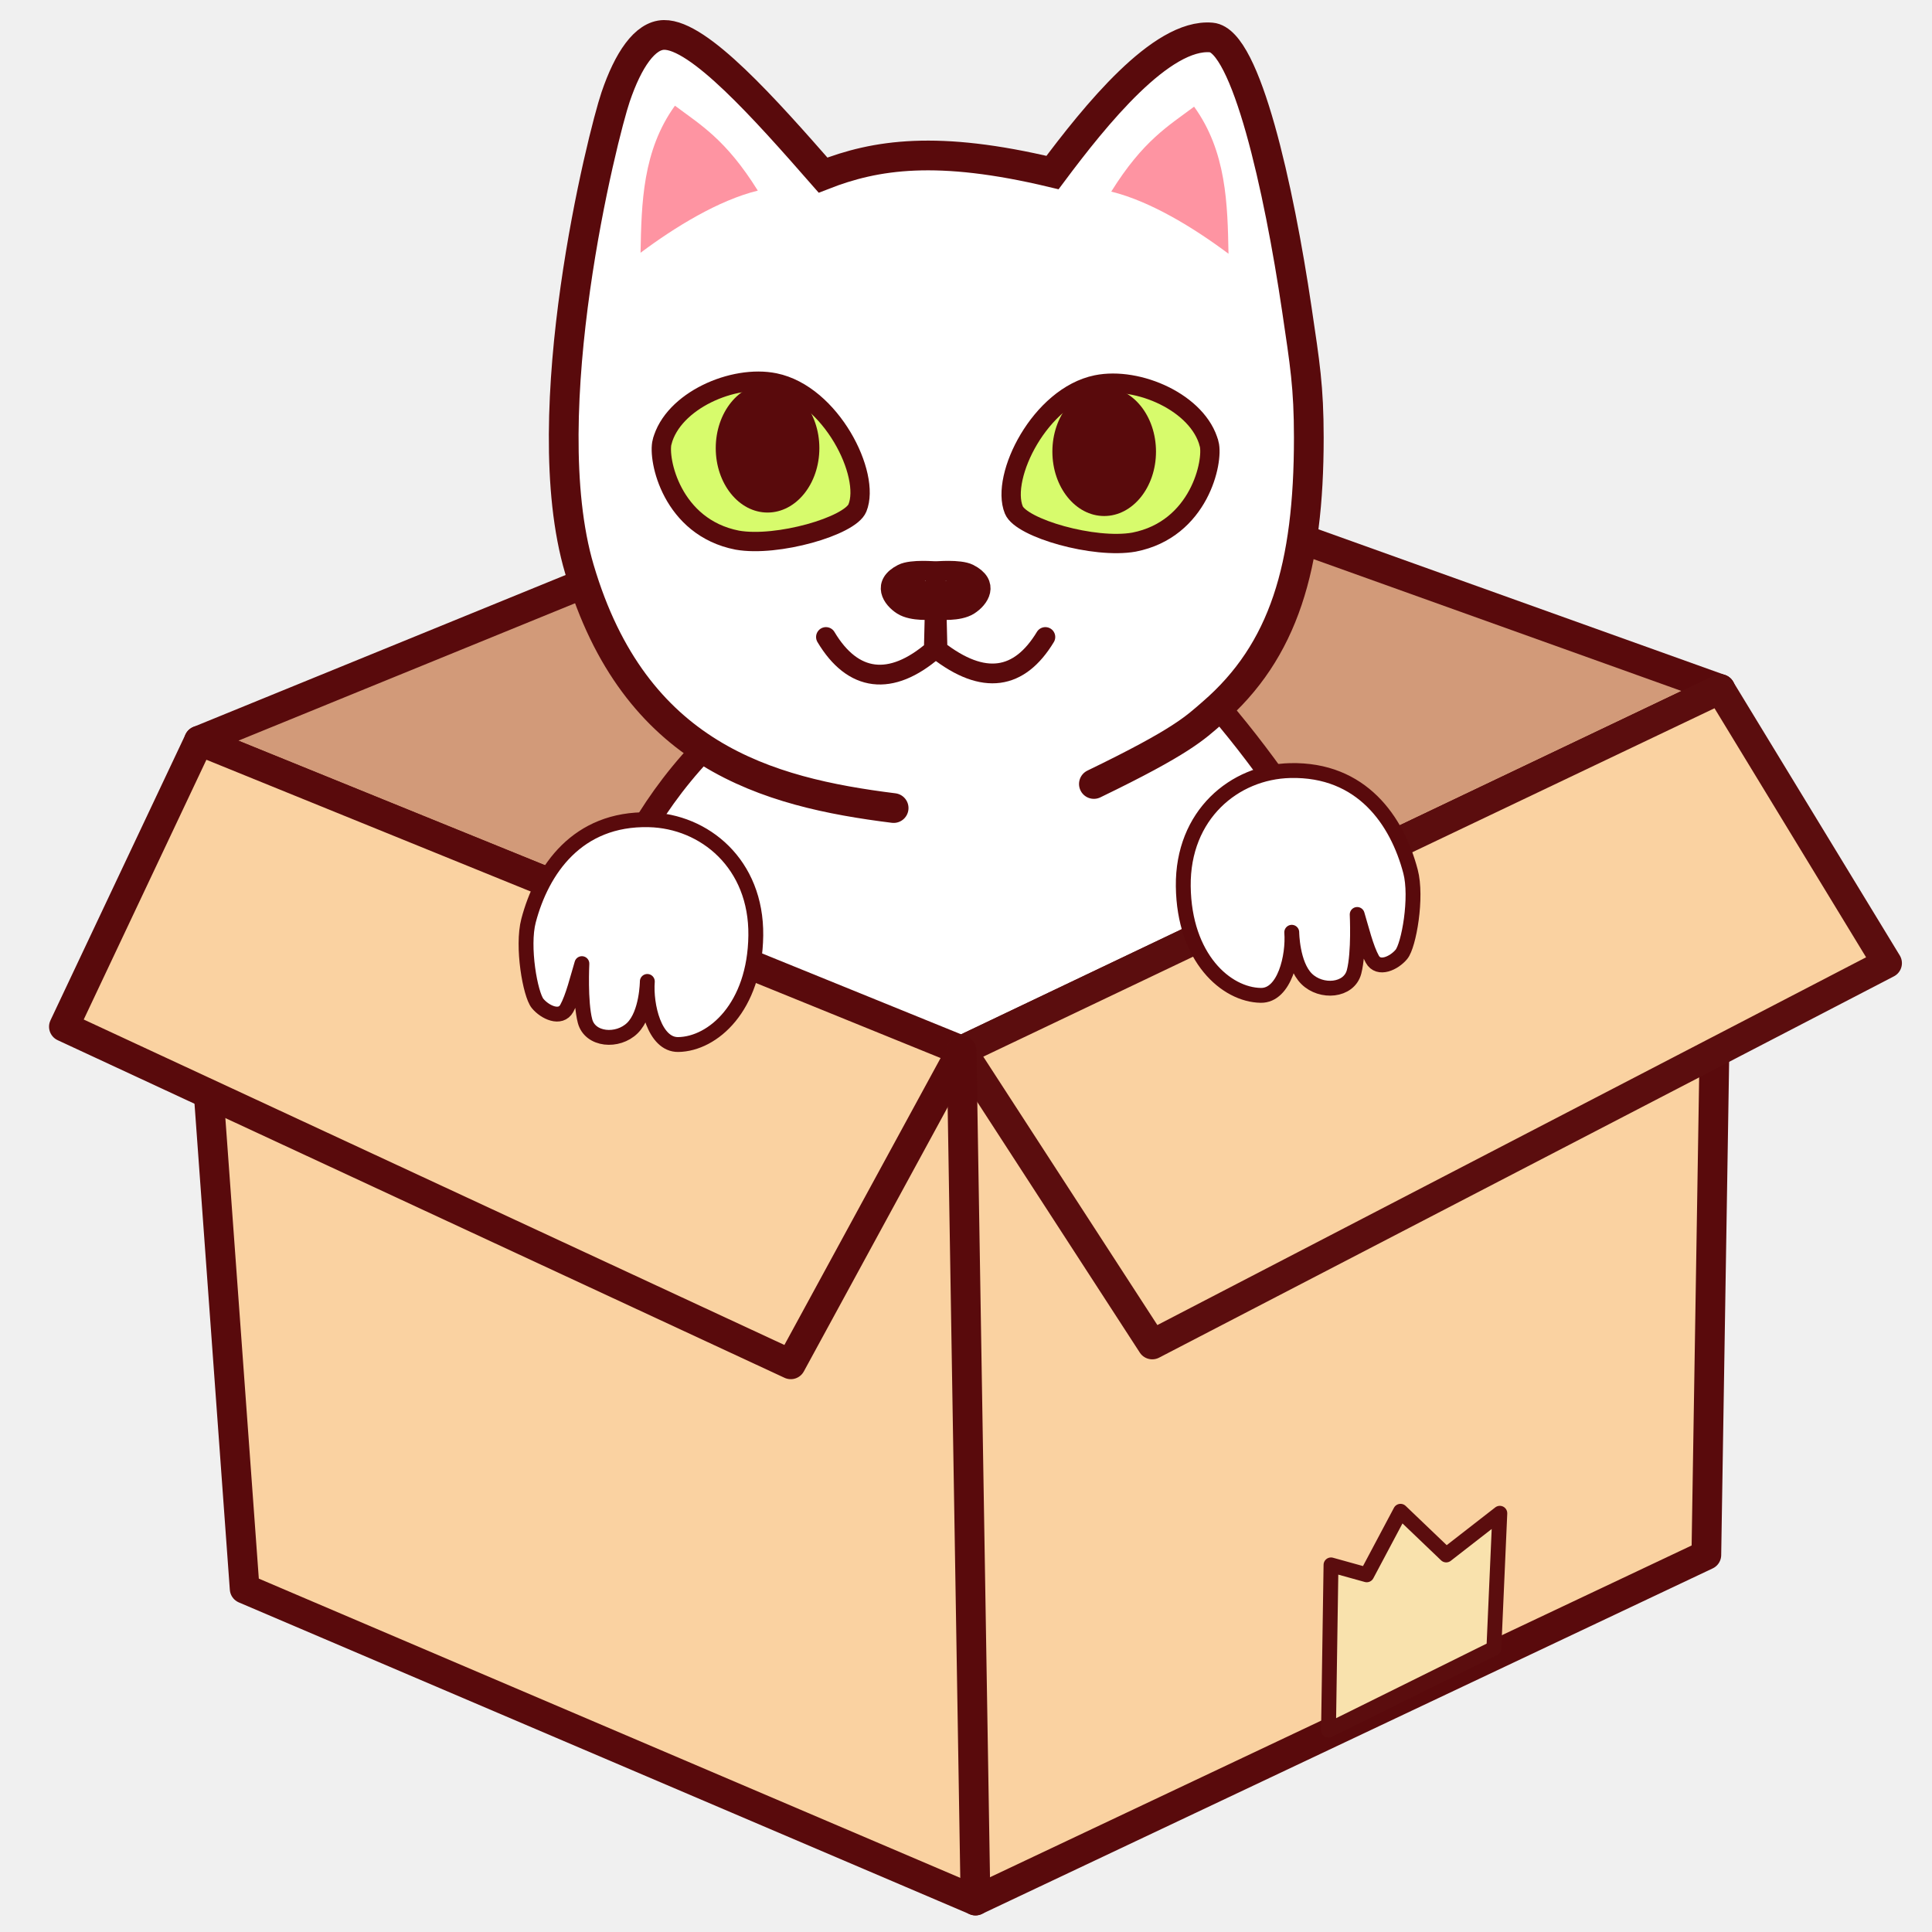
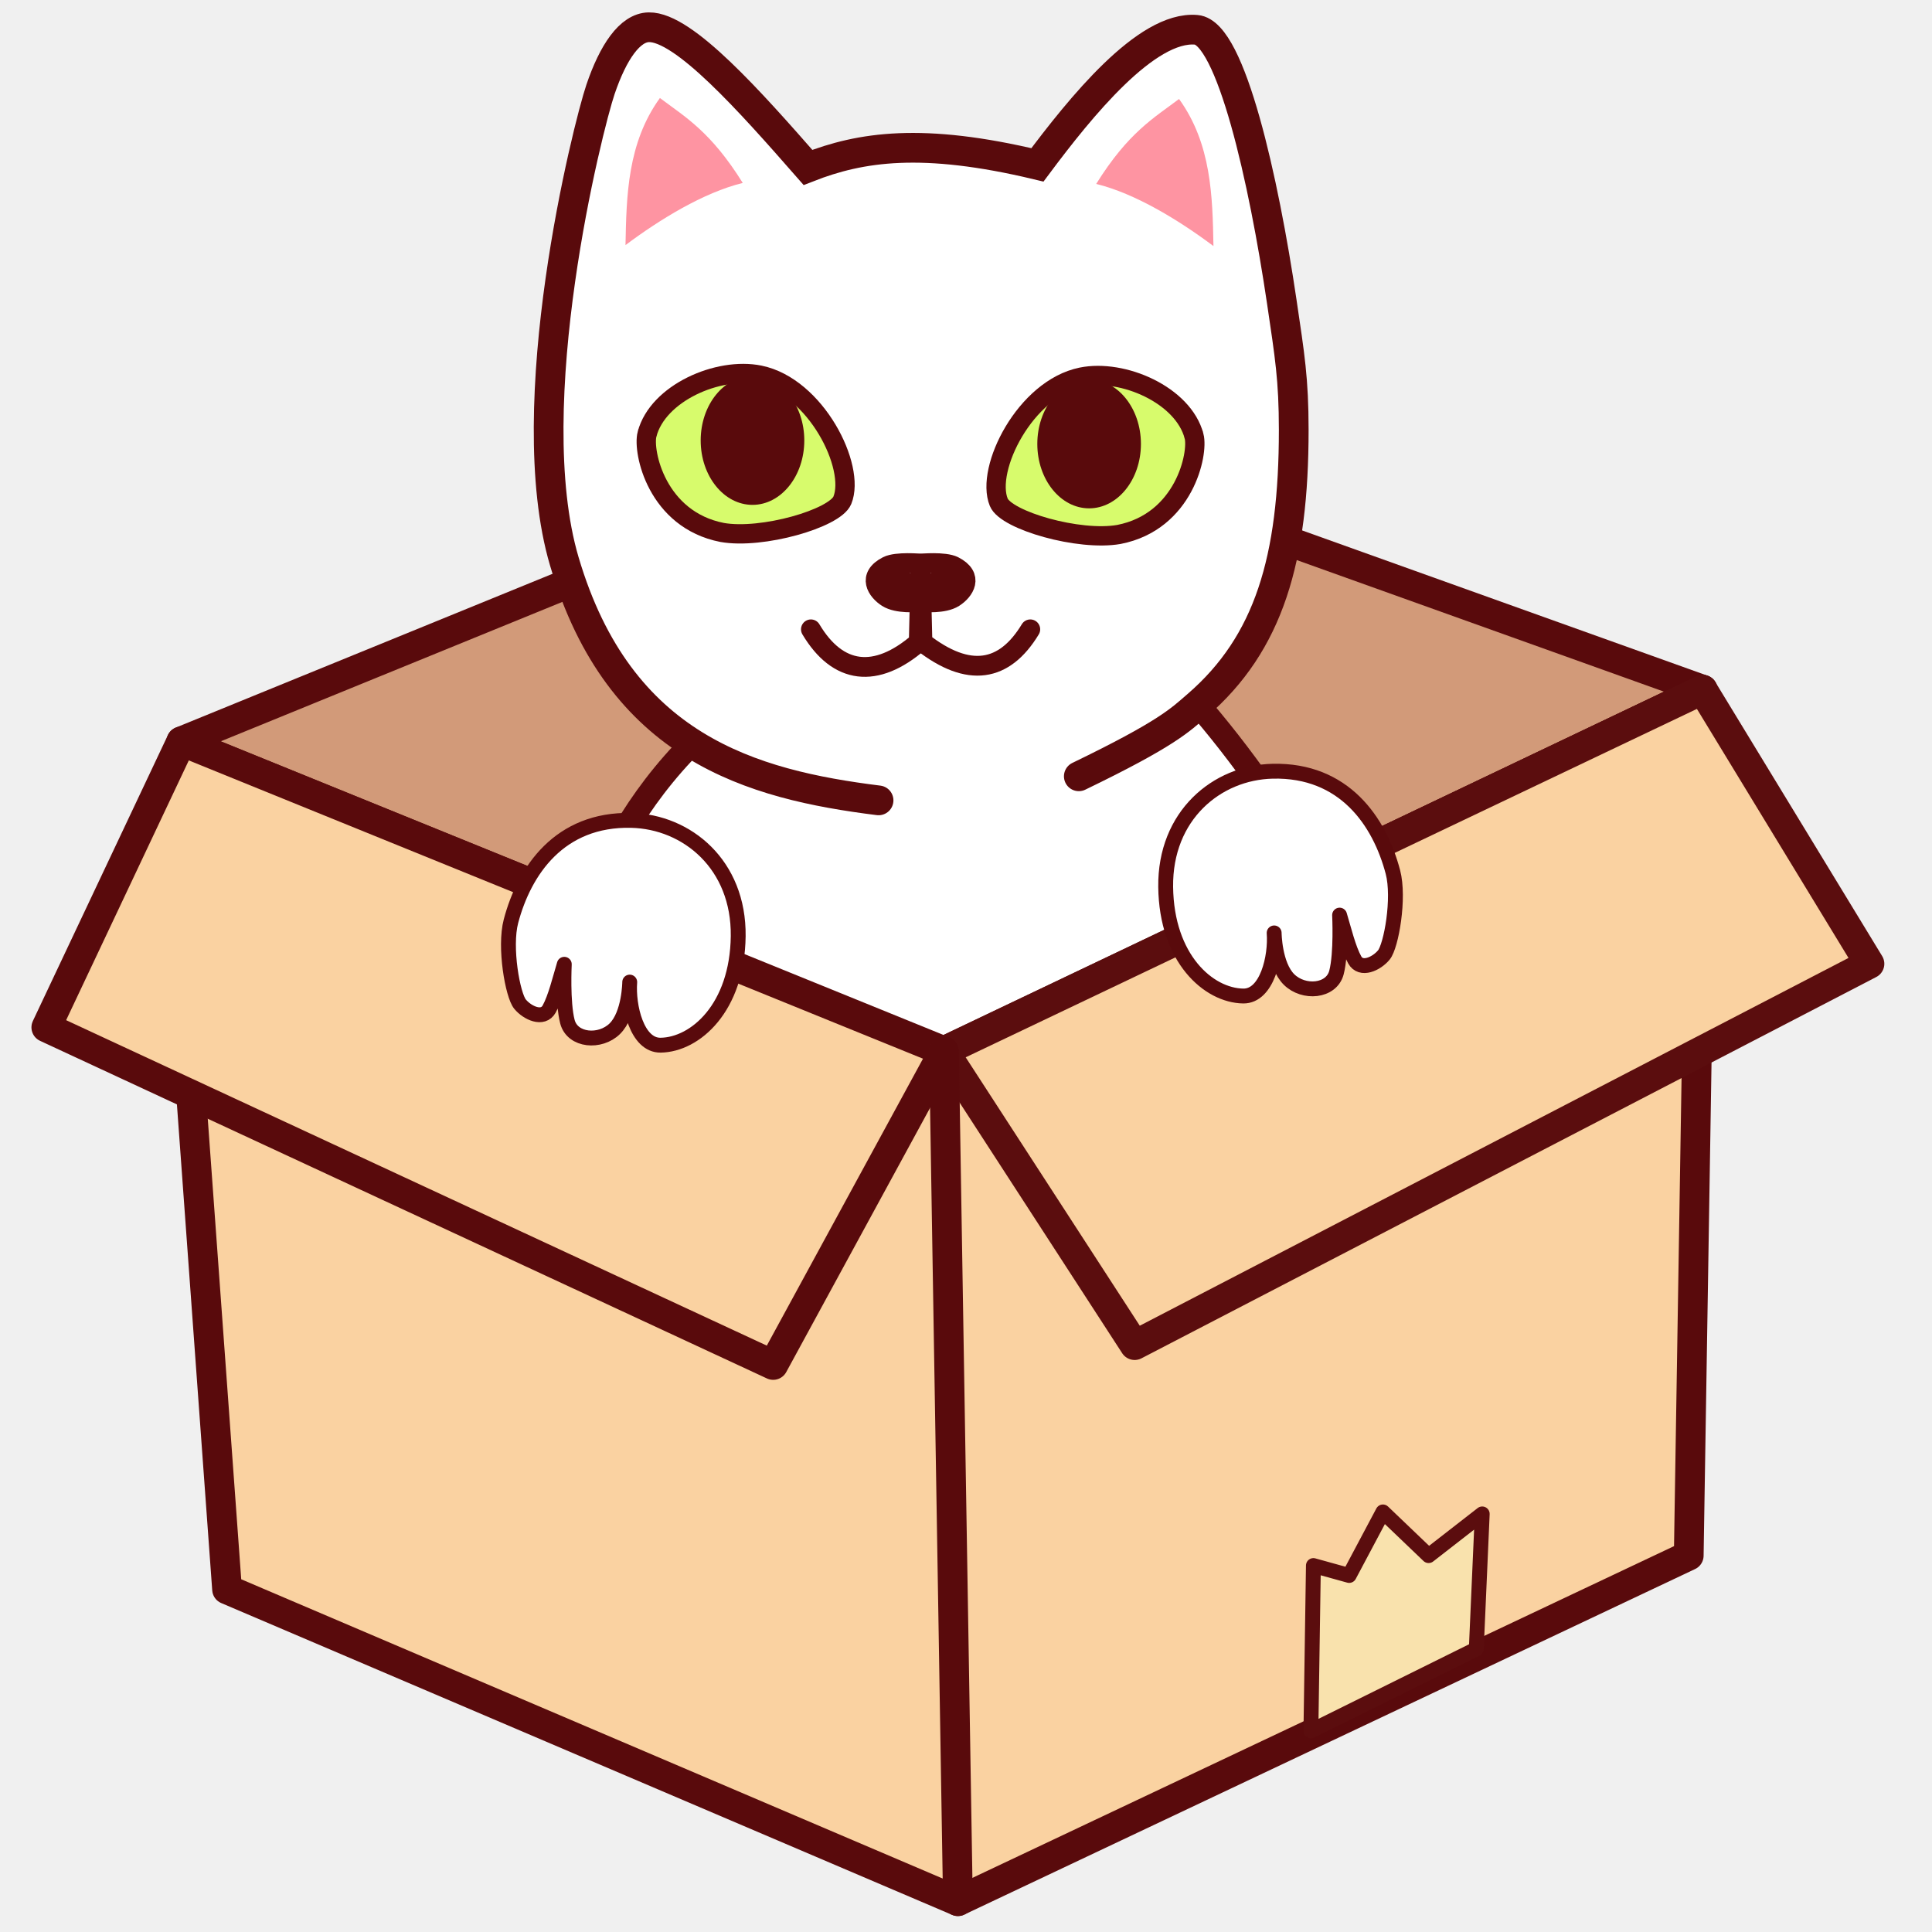
- <svg xmlns="http://www.w3.org/2000/svg" width="65mm" height="65mm" viewBox="0 0 65 65" version="1.1" id="svg8">
+ <svg xmlns="http://www.w3.org/2000/svg" width="65mm" height="65mm" viewBox="0 0 65 65" version="1.1" id="cat">
  <defs id="defs2" />
-   <g id="layer9" transform="translate(0,-232)">
-     <path style="display:inline;fill:#d29a79;fill-opacity:1;stroke:#590a0c;stroke-width:1;stroke-linecap:round;stroke-linejoin:round;stroke-miterlimit:4;stroke-dasharray:none;stroke-opacity:1" d="m 6.694,256.92 26.192,-10.691 24.99,8.954 -25.524,12.161 z" id="path4625" />
+   <g id="layer9" style="display:inline">
+     <path style="display:inline;fill:#d29a79;fill-opacity:1;stroke:#590a0c;stroke-width:1;stroke-linecap:round;stroke-linejoin:round;stroke-miterlimit:4;stroke-dasharray:none;stroke-opacity:1" d="m 6.102,24.942 26.192,-10.691 24.99,8.954 -25.524,12.161 z" id="path4625" />
  </g>
-   <g id="layer7" transform="translate(0,-232)">
-     <path style="fill:#ffffff;stroke:#590a0c;stroke-width:0.8;stroke-linecap:butt;stroke-linejoin:miter;stroke-miterlimit:4;stroke-dasharray:none;stroke-opacity:1" d="m 26.201,255.019 c -5.6,4.038 -5.619,8.076 -8.092,12.114 l 14.522,7.811 15.575,-8 c -2.52,-4.324 -4.795,-8.753 -8.504,-12.568 z" id="cat-body" />
+   <g id="layer7" style="display:inline">
+     <path style="fill:#ffffff;stroke:#590a0c;stroke-width:0.8;stroke-linecap:butt;stroke-linejoin:miter;stroke-miterlimit:4;stroke-dasharray:none;stroke-opacity:1" d="m 25.609,23.041 c -5.6,4.038 -5.619,8.076 -8.092,12.114 l 14.522,7.811 15.575,-8 c -2.52,-4.324 -4.795,-8.753 -8.504,-12.568 z" id="cat-body" />
  </g>
-   <g id="layer6" style="display:inline" transform="translate(0,-232)">
-     <path style="display:inline;fill:#fad2a1;fill-opacity:1;stroke:#590a0c;stroke-width:1;stroke-linecap:round;stroke-linejoin:round;stroke-miterlimit:4;stroke-dasharray:none;stroke-opacity:1" d="m 8.231,285.451 -1.403,-19.31 25.524,1.203 25.524,-12.161 -0.468,29.132 -24.589,11.626 z" id="path4627" />
-     <path style="fill:#fad2a1;fill-opacity:1;stroke:#590a0c;stroke-width:1;stroke-linecap:butt;stroke-linejoin:round;stroke-miterlimit:4;stroke-dasharray:none;stroke-opacity:1" d="M 6.694,256.92 32.352,267.344 26.605,277.901 2.15,266.542 Z" id="path4619" />
-     <path style="fill:#fad2a1;fill-opacity:1;stroke:#5b0d0e;stroke-width:1;stroke-linecap:butt;stroke-linejoin:round;stroke-miterlimit:4;stroke-dasharray:none;stroke-opacity:1" d="m 32.352,267.344 6.414,9.889 24.722,-12.829 -5.613,-9.221 z" id="path4621" />
-     <path style="fill:none;stroke:#590a0c;stroke-width:1;stroke-linecap:round;stroke-linejoin:round;stroke-miterlimit:4;stroke-dasharray:none;stroke-opacity:1" d="m 32.352,267.344 0.468,28.598" id="path4644" />
-     <path style="fill:#f9e2ad;fill-opacity:1;stroke:#5b0d0e;stroke-width:0.5;stroke-linecap:round;stroke-linejoin:round;stroke-miterlimit:4;stroke-dasharray:none;stroke-opacity:1" d="m 44.696,290.212 0.084,-5.563 1.203,0.334 1.136,-2.138 1.537,1.47 1.804,-1.403 -0.2,4.544 z" id="path4646" />
-   </g>
-   <g id="layer8" transform="translate(0,-232)">
-     <path style="fill:#ffffff;stroke:#590a0c;stroke-width:0.5;stroke-linecap:butt;stroke-linejoin:round;stroke-miterlimit:4;stroke-dasharray:none;stroke-opacity:1" d="m 21.779,265.02 c -0.062,0.8 0.24,2.133 1.039,2.122 1.169,-0.017 2.581,-1.26 2.61,-3.668 0.029,-2.409 -1.721,-3.851 -3.596,-3.895 -2.411,-0.057 -3.599,1.687 -4.049,3.392 -0.231,0.875 0.057,2.49 0.305,2.79 0.248,0.3 0.771,0.542 0.98,0.165 0.21,-0.377 0.367,-1.037 0.509,-1.506 0,0 -0.064,1.284 0.105,1.931 0.169,0.647 1.103,0.721 1.595,0.236 0.492,-0.485 0.501,-1.568 0.501,-1.568 z" id="cat-leg-left" />
-     <path id="cat-leg-right" d="m 43.459,263.366 c 0.062,0.8 -0.24,2.133 -1.039,2.122 -1.169,-0.017 -2.581,-1.26 -2.61,-3.668 -0.029,-2.409 1.721,-3.851 3.596,-3.895 2.411,-0.057 3.599,1.687 4.049,3.392 0.231,0.875 -0.057,2.49 -0.305,2.79 -0.248,0.3 -0.771,0.542 -0.98,0.165 -0.21,-0.377 -0.367,-1.037 -0.509,-1.506 0,0 0.064,1.284 -0.105,1.931 -0.169,0.647 -1.103,0.721 -1.595,0.236 -0.492,-0.485 -0.501,-1.568 -0.501,-1.568 z" style="fill:#ffffff;stroke:#590a0c;stroke-width:0.5;stroke-linecap:butt;stroke-linejoin:round;stroke-miterlimit:4;stroke-dasharray:none;stroke-opacity:1" />
-   </g>
-   <g id="layer4" style="display:inline" transform="translate(0,-232)" />
-   <g id="layer2" style="display:inline" transform="translate(0,-232)" />
-   <g id="layer3" transform="translate(0,-232)" />
-   <g id="layer5" style="display:inline" transform="translate(0,-232)">
-     <g id="cat-head" transform="translate(-34.11749,137.4062)">
-       <path style="display:inline;fill:#ffffff;stroke:none;stroke-width:1;stroke-linecap:round;stroke-linejoin:miter;stroke-miterlimit:4;stroke-dasharray:none;stroke-opacity:1" d="m 64.183,121.78 c -4.261,-0.533 -8.717,-1.756 -10.573,-8.042 -1.559,-5.279 0.793,-14.626 1.218,-15.879 0.425,-1.253 0.989,-2.079 1.627,-2.09 1.173,-0.02 3.403,2.49 5.353,4.716 1.774,-0.695 3.849,-1.013 7.72,-0.086 1.437,-1.924 3.664,-4.692 5.345,-4.544 1.163,0.102 2.27,5.049 2.876,9.149 0.27,1.828 0.401,2.605 0.402,4.309 0.001,4.345 -0.833,7.183 -3.246,9.267 -0.577,0.498 -1.01,0.952 -3.985,2.39 z" id="path4598" />
-       <path id="path4531" d="m 64.183,121.78 c -4.261,-0.533 -8.717,-1.756 -10.573,-8.042 -1.559,-5.279 0.793,-14.626 1.218,-15.879 0.425,-1.253 0.989,-2.079 1.627,-2.09 1.173,-0.02 3.403,2.49 5.353,4.716 1.774,-0.695 3.849,-1.013 7.72,-0.086 1.437,-1.924 3.664,-4.692 5.345,-4.544 1.163,0.102 2.27,5.049 2.876,9.149 0.27,1.828 0.401,2.605 0.402,4.309 0.001,4.345 -0.833,7.183 -3.246,9.267 -0.577,0.498 -1.01,0.952 -3.985,2.39" style="display:inline;fill:none;stroke:#590a0c;stroke-width:1;stroke-linecap:round;stroke-linejoin:miter;stroke-miterlimit:4;stroke-dasharray:none;stroke-opacity:1" />
-       <path style="display:inline;fill:#fe94a2;fill-opacity:1;stroke:none;stroke-width:0.265px;stroke-linecap:butt;stroke-linejoin:round;stroke-opacity:1" d="m 56.826,98.149 c -1.092,1.511 -1.126,3.287 -1.158,4.949 1.142,-0.855 2.617,-1.765 3.945,-2.091 -1.08,-1.733 -1.936,-2.216 -2.788,-2.858 z" id="path4545" />
-       <path id="path4547" d="m 74.292,98.182 c -0.852,0.642 -1.708,1.126 -2.788,2.858 1.328,0.326 2.804,1.236 3.945,2.091 -0.031,-1.662 -0.066,-3.439 -1.158,-4.949 z" style="display:inline;fill:#fe94a2;fill-opacity:1;stroke:none;stroke-width:0.265px;stroke-linecap:butt;stroke-linejoin:round;stroke-opacity:1" />
-       <g id="cat-eye-left">
+   <g id="layer5" style="display:inline" transform="translate(156.0854,-93.54433)">
+     <g id="cat-head" transform="translate(17.95387,-37.57085)">
+       <path style="display:inline;fill:#ffffff;stroke:none;stroke-width:1;stroke-linecap:round;stroke-linejoin:miter;stroke-miterlimit:4;stroke-dasharray:none;stroke-opacity:1" d="m -144.481,158.043 c -4.261,-0.533 -8.717,-1.756 -10.573,-8.042 -1.559,-5.279 0.793,-14.626 1.218,-15.879 0.425,-1.253 0.989,-2.079 1.627,-2.09 1.173,-0.02 3.403,2.49 5.353,4.716 1.774,-0.695 3.849,-1.013 7.72,-0.086 1.437,-1.924 3.664,-4.692 5.345,-4.544 1.163,0.102 2.27,5.049 2.876,9.149 0.27,1.828 0.401,2.605 0.402,4.309 0.001,4.345 -0.833,7.183 -3.246,9.267 -0.577,0.498 -1.01,0.952 -3.985,2.39 z" id="path4598" />
+       <path id="path4531" d="m -144.481,158.043 c -4.261,-0.533 -8.717,-1.756 -10.573,-8.042 -1.559,-5.279 0.793,-14.626 1.218,-15.879 0.425,-1.253 0.989,-2.079 1.627,-2.09 1.173,-0.02 3.403,2.49 5.353,4.716 1.774,-0.695 3.849,-1.013 7.72,-0.086 1.437,-1.924 3.664,-4.692 5.345,-4.544 1.163,0.102 2.27,5.049 2.876,9.149 0.27,1.828 0.401,2.605 0.402,4.309 0.001,4.345 -0.833,7.183 -3.246,9.267 -0.577,0.498 -1.01,0.952 -3.985,2.39" style="display:inline;fill:none;stroke:#590a0c;stroke-width:1;stroke-linecap:round;stroke-linejoin:miter;stroke-miterlimit:4;stroke-dasharray:none;stroke-opacity:1" />
+       <path style="display:inline;fill:#fe94a2;fill-opacity:1;stroke:none;stroke-width:0.265px;stroke-linecap:butt;stroke-linejoin:round;stroke-opacity:1" d="m -151.837,134.412 c -1.092,1.511 -1.126,3.287 -1.158,4.949 1.142,-0.855 2.617,-1.765 3.945,-2.091 -1.08,-1.733 -1.936,-2.216 -2.788,-2.858 z" id="path4545" />
+       <path id="path4547" d="m -134.371,134.445 c -0.852,0.642 -1.708,1.126 -2.788,2.858 1.328,0.326 2.804,1.236 3.945,2.091 -0.031,-1.662 -0.066,-3.439 -1.158,-4.949 z" style="display:inline;fill:#fe94a2;fill-opacity:1;stroke:none;stroke-width:0.265px;stroke-linecap:butt;stroke-linejoin:round;stroke-opacity:1" />
+       <g id="cat-eye-left" transform="translate(-208.6636,36.26295)">
        <path style="fill:#d7fb6c;fill-opacity:1;stroke:#590a0c;stroke-width:0.65;stroke-linecap:butt;stroke-linejoin:miter;stroke-miterlimit:4;stroke-dasharray:none;stroke-opacity:1" d="m 56.394,109.458 c 0.359,-1.38 2.391,-2.272 3.788,-1.986 1.891,0.387 3.242,3.09 2.782,4.212 -0.25,0.611 -2.7,1.32 -4.044,1.082 -2.202,-0.431 -2.679,-2.72 -2.527,-3.307 z" id="path4549" />
        <ellipse style="opacity:1;fill:#590a0c;fill-opacity:1;stroke:none;stroke-width:0.756;stroke-linecap:round;stroke-linejoin:round;stroke-miterlimit:4;stroke-dasharray:none;stroke-dashoffset:0;stroke-opacity:1;paint-order:stroke fill markers" id="path4551" cx="59.941" cy="109.671" rx="1.743" ry="2.167" />
      </g>
-       <g transform="matrix(-1,0,0,1,131.1906,0.06681741)" id="cat-eye-right">
+       <g transform="matrix(-1,0,0,1,-77.47305,36.32977)" id="cat-eye-right">
        <path id="path4576" d="m 56.394,109.458 c 0.359,-1.38 2.391,-2.272 3.788,-1.986 1.891,0.387 3.242,3.09 2.782,4.212 -0.25,0.611 -2.7,1.32 -4.044,1.082 -2.202,-0.431 -2.679,-2.72 -2.527,-3.307 z" style="fill:#d7fb6c;fill-opacity:1;stroke:#590a0c;stroke-width:0.65;stroke-linecap:butt;stroke-linejoin:miter;stroke-miterlimit:4;stroke-dasharray:none;stroke-opacity:1" />
        <ellipse ry="2.167" rx="1.743" cy="109.721" cx="59.924" id="ellipse4578" style="opacity:1;fill:#590a0c;fill-opacity:1;stroke:none;stroke-width:0.756;stroke-linecap:round;stroke-linejoin:round;stroke-miterlimit:4;stroke-dasharray:none;stroke-dashoffset:0;stroke-opacity:1;paint-order:stroke fill markers" />
      </g>
-       <g id="g4610">
+       <g id="g4610" transform="translate(-208.6636,36.26295)">
        <ellipse style="display:inline;opacity:1;fill:#590a0c;fill-opacity:1;stroke:none;stroke-width:0.665;stroke-linecap:round;stroke-linejoin:round;stroke-miterlimit:4;stroke-dasharray:none;stroke-dashoffset:0;stroke-opacity:1;paint-order:stroke fill markers" id="path4603" cx="64.874" cy="114.561" rx="0.607" ry="0.548" />
        <path style="fill:none;stroke:#590a0c;stroke-width:0.665;stroke-linecap:round;stroke-linejoin:miter;stroke-miterlimit:4;stroke-dasharray:none;stroke-opacity:1" d="m 61.906,116.025 c 0.904,1.516 2.182,1.682 3.628,0.434 l 0.063,-2.645 c 0,0 -0.806,-0.075 -1.116,0.083 -0.686,0.348 -0.35,0.838 -0.002,1.059 0.346,0.219 1.002,0.153 1.002,0.153" id="path4601" />
      </g>
-       <g transform="matrix(-1,0,0,1,131.1936,0)" id="g4616">
+       <g transform="matrix(-1,0,0,1,-77.47004,36.26295)" id="g4616">
        <ellipse ry="0.548" rx="0.607" cy="114.561" cx="64.874" id="ellipse4612" style="display:inline;opacity:1;fill:#590a0c;fill-opacity:1;stroke:none;stroke-width:0.665;stroke-linecap:round;stroke-linejoin:round;stroke-miterlimit:4;stroke-dasharray:none;stroke-dashoffset:0;stroke-opacity:1;paint-order:stroke fill markers" />
        <path id="path4614" d="m 61.906,116.025 c 0.872,1.44 2.073,1.646 3.628,0.434 l 0.063,-2.645 c 0,0 -0.806,-0.075 -1.116,0.083 -0.686,0.348 -0.35,0.838 -0.002,1.059 0.346,0.219 1.002,0.153 1.002,0.153" style="fill:none;stroke:#590a0c;stroke-width:0.665;stroke-linecap:round;stroke-linejoin:miter;stroke-miterlimit:4;stroke-dasharray:none;stroke-opacity:1" />
      </g>
    </g>
  </g>
+   <g id="layer6" style="display:inline">
+     <path style="display:inline;fill:#fad2a1;fill-opacity:1;stroke:#590a0c;stroke-width:1;stroke-linecap:round;stroke-linejoin:round;stroke-miterlimit:4;stroke-dasharray:none;stroke-opacity:1" d="m 7.639,53.473 -1.403,-19.31 25.524,1.203 25.524,-12.161 -0.468,29.132 -24.589,11.626 z" id="path4627" />
+     <path style="fill:#fad2a1;fill-opacity:1;stroke:#590a0c;stroke-width:1;stroke-linecap:butt;stroke-linejoin:round;stroke-miterlimit:4;stroke-dasharray:none;stroke-opacity:1" d="M 6.102,24.942 31.76,35.366 26.013,45.923 1.558,34.564 Z" id="path4619" />
+     <path style="fill:#fad2a1;fill-opacity:1;stroke:#5b0d0e;stroke-width:1;stroke-linecap:butt;stroke-linejoin:round;stroke-miterlimit:4;stroke-dasharray:none;stroke-opacity:1" d="m 31.76,35.366 6.414,9.889 24.722,-12.829 -5.613,-9.221 z" id="path4621" />
+     <path style="fill:none;stroke:#590a0c;stroke-width:1;stroke-linecap:round;stroke-linejoin:round;stroke-miterlimit:4;stroke-dasharray:none;stroke-opacity:1" d="m 31.76,35.366 0.468,28.598" id="path4644" />
+     <path style="fill:#f9e2ad;fill-opacity:1;stroke:#5b0d0e;stroke-width:0.5;stroke-linecap:round;stroke-linejoin:round;stroke-miterlimit:4;stroke-dasharray:none;stroke-opacity:1" d="m 44.104,58.234 0.084,-5.563 1.203,0.334 1.136,-2.138 1.537,1.47 1.804,-1.403 -0.2,4.544 z" id="path4646" />
+   </g>
+   <g id="layer8" style="display:inline">
+     <path style="fill:#ffffff;stroke:#590a0c;stroke-width:0.5;stroke-linecap:butt;stroke-linejoin:round;stroke-miterlimit:4;stroke-dasharray:none;stroke-opacity:1" d="m 21.187,33.042 c -0.062,0.8 0.24,2.133 1.039,2.122 1.169,-0.017 2.581,-1.26 2.61,-3.668 0.029,-2.409 -1.721,-3.851 -3.596,-3.895 -2.411,-0.057 -3.599,1.687 -4.049,3.392 -0.231,0.875 0.057,2.49 0.305,2.79 0.248,0.3 0.771,0.542 0.98,0.165 0.21,-0.377 0.367,-1.037 0.509,-1.506 0,0 -0.064,1.284 0.105,1.931 0.169,0.647 1.103,0.721 1.595,0.236 0.492,-0.485 0.501,-1.568 0.501,-1.568 z" id="cat-leg-left" />
+     <path id="cat-leg-right" d="m 42.867,31.388 c 0.062,0.8 -0.24,2.133 -1.039,2.122 -1.169,-0.017 -2.581,-1.26 -2.61,-3.668 -0.029,-2.409 1.721,-3.851 3.596,-3.895 2.411,-0.057 3.599,1.687 4.049,3.392 0.231,0.875 -0.057,2.49 -0.305,2.79 -0.248,0.3 -0.771,0.542 -0.98,0.165 -0.21,-0.377 -0.367,-1.037 -0.509,-1.506 0,0 0.064,1.284 -0.105,1.931 -0.169,0.647 -1.103,0.721 -1.595,0.236 -0.492,-0.485 -0.501,-1.568 -0.501,-1.568 z" style="fill:#ffffff;stroke:#590a0c;stroke-width:0.5;stroke-linecap:butt;stroke-linejoin:round;stroke-miterlimit:4;stroke-dasharray:none;stroke-opacity:1" />
+   </g>
</svg>
